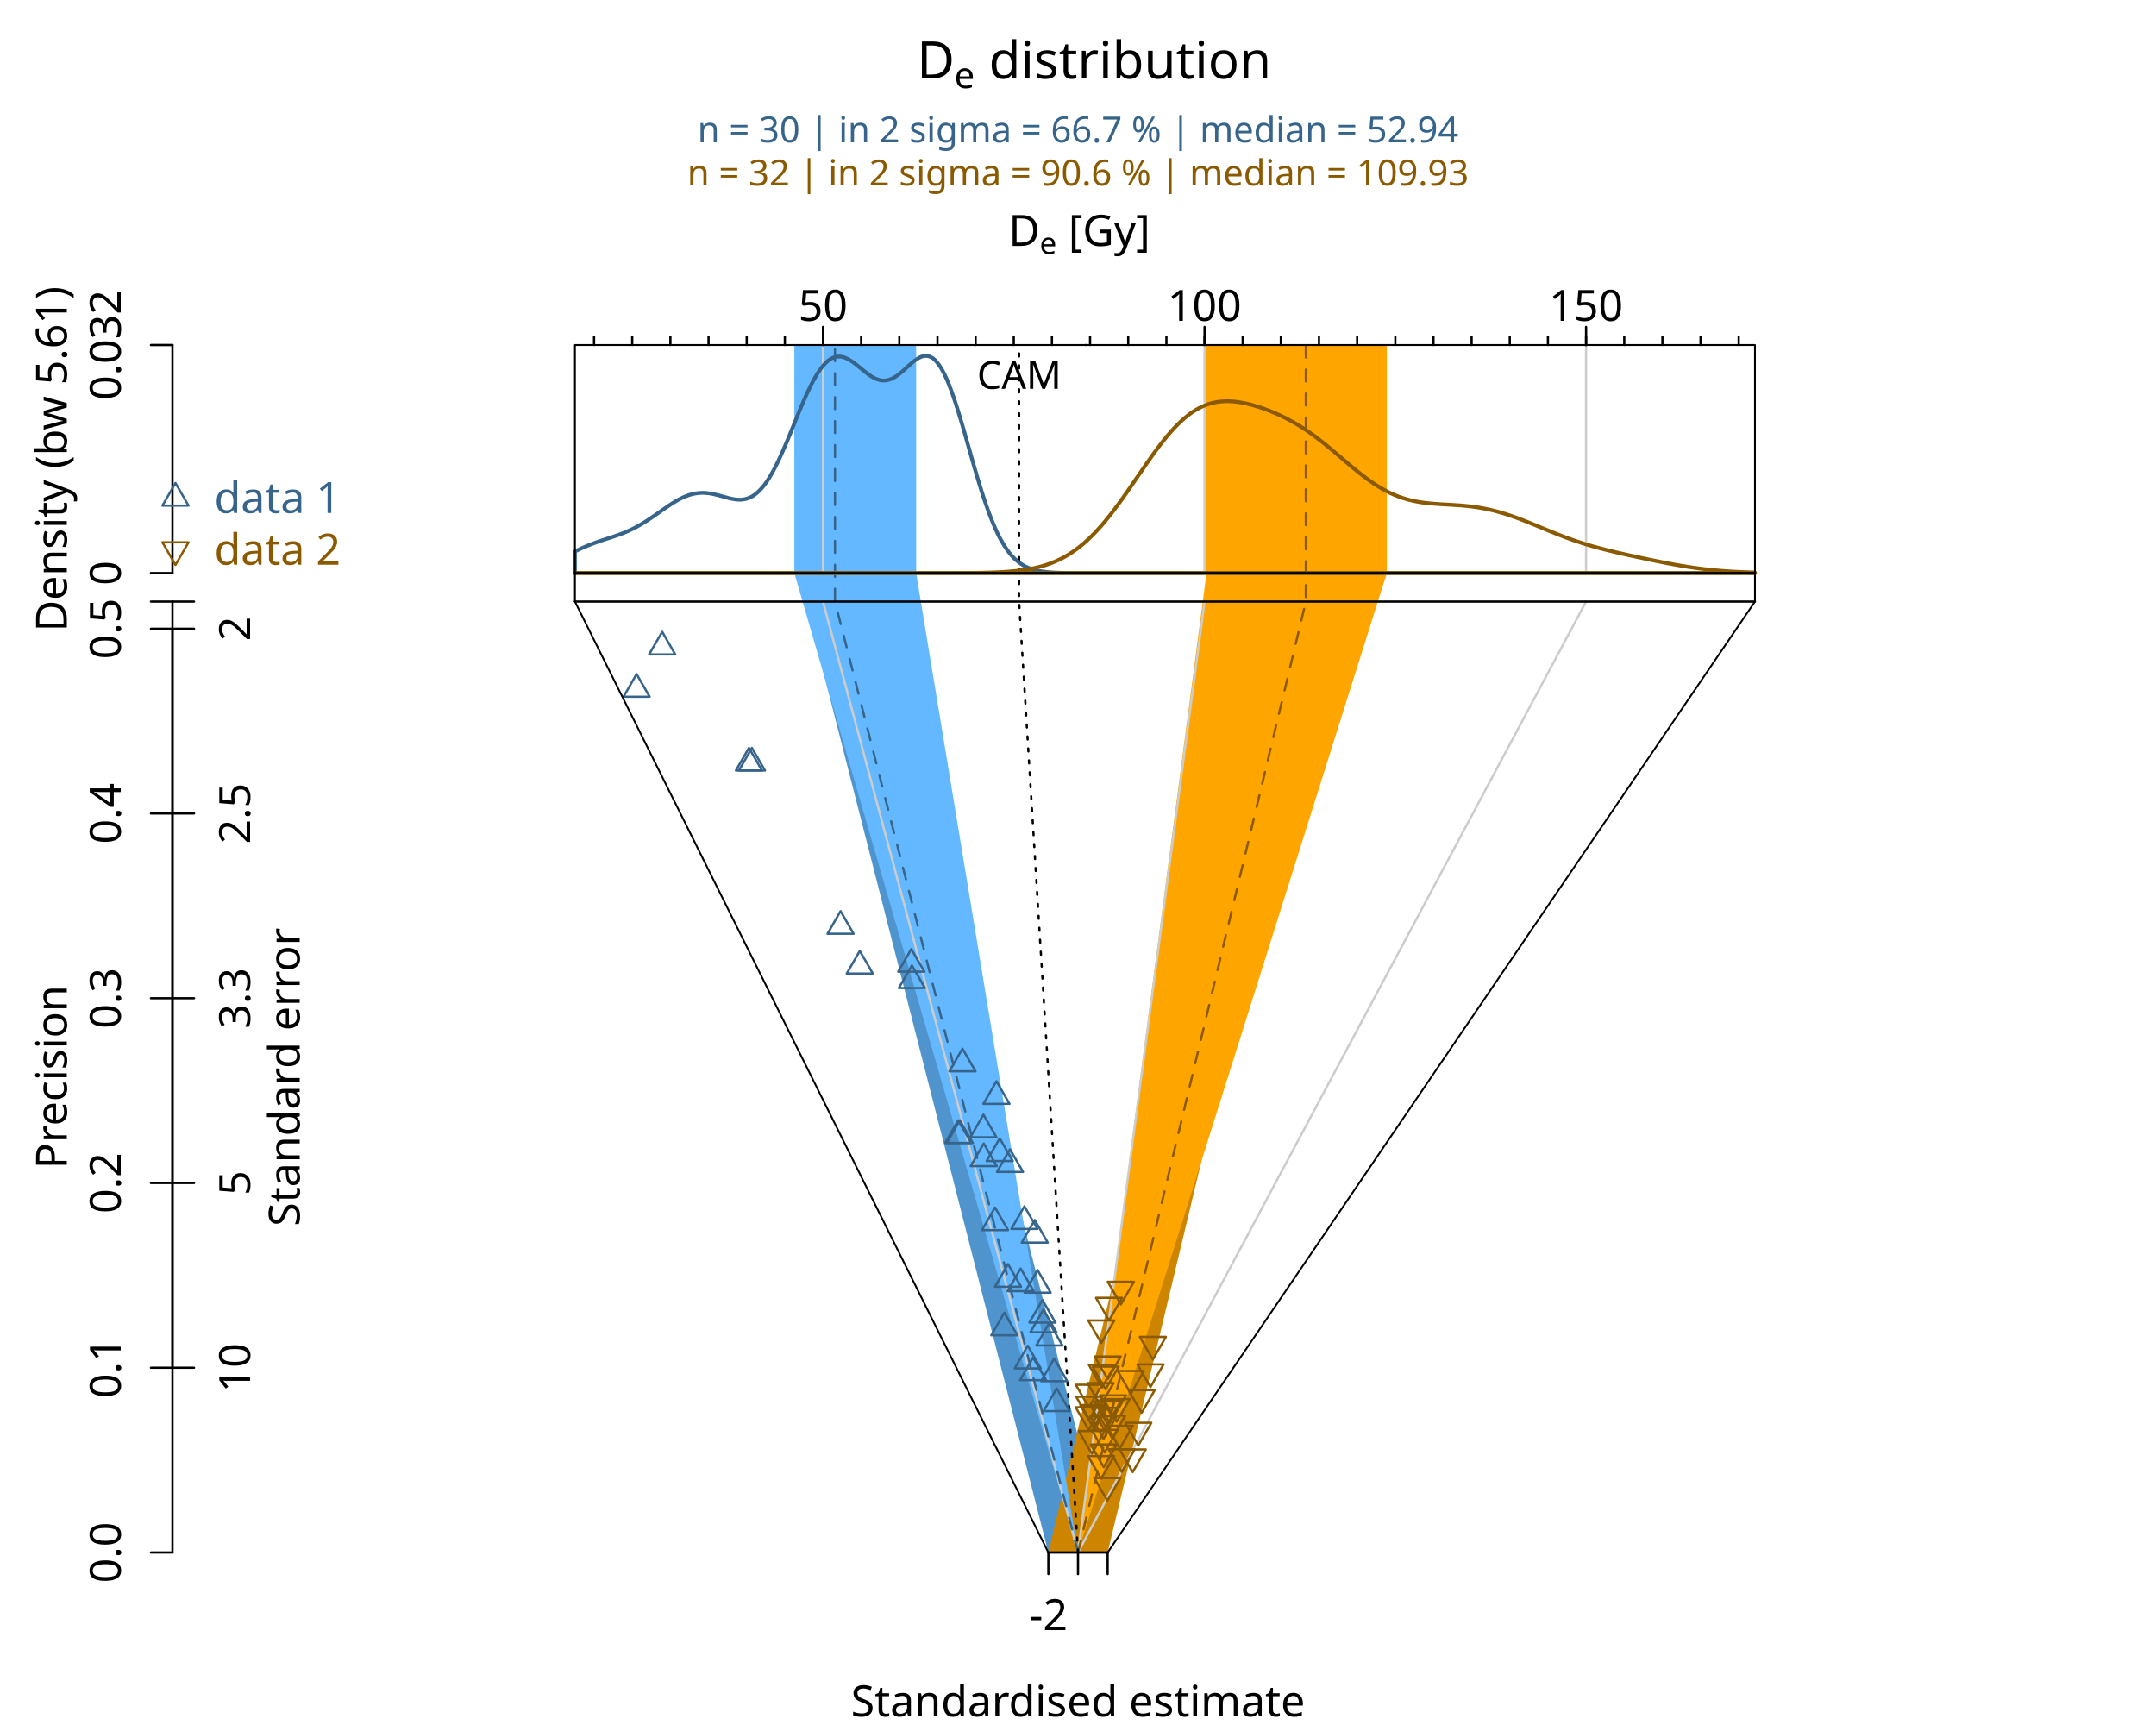
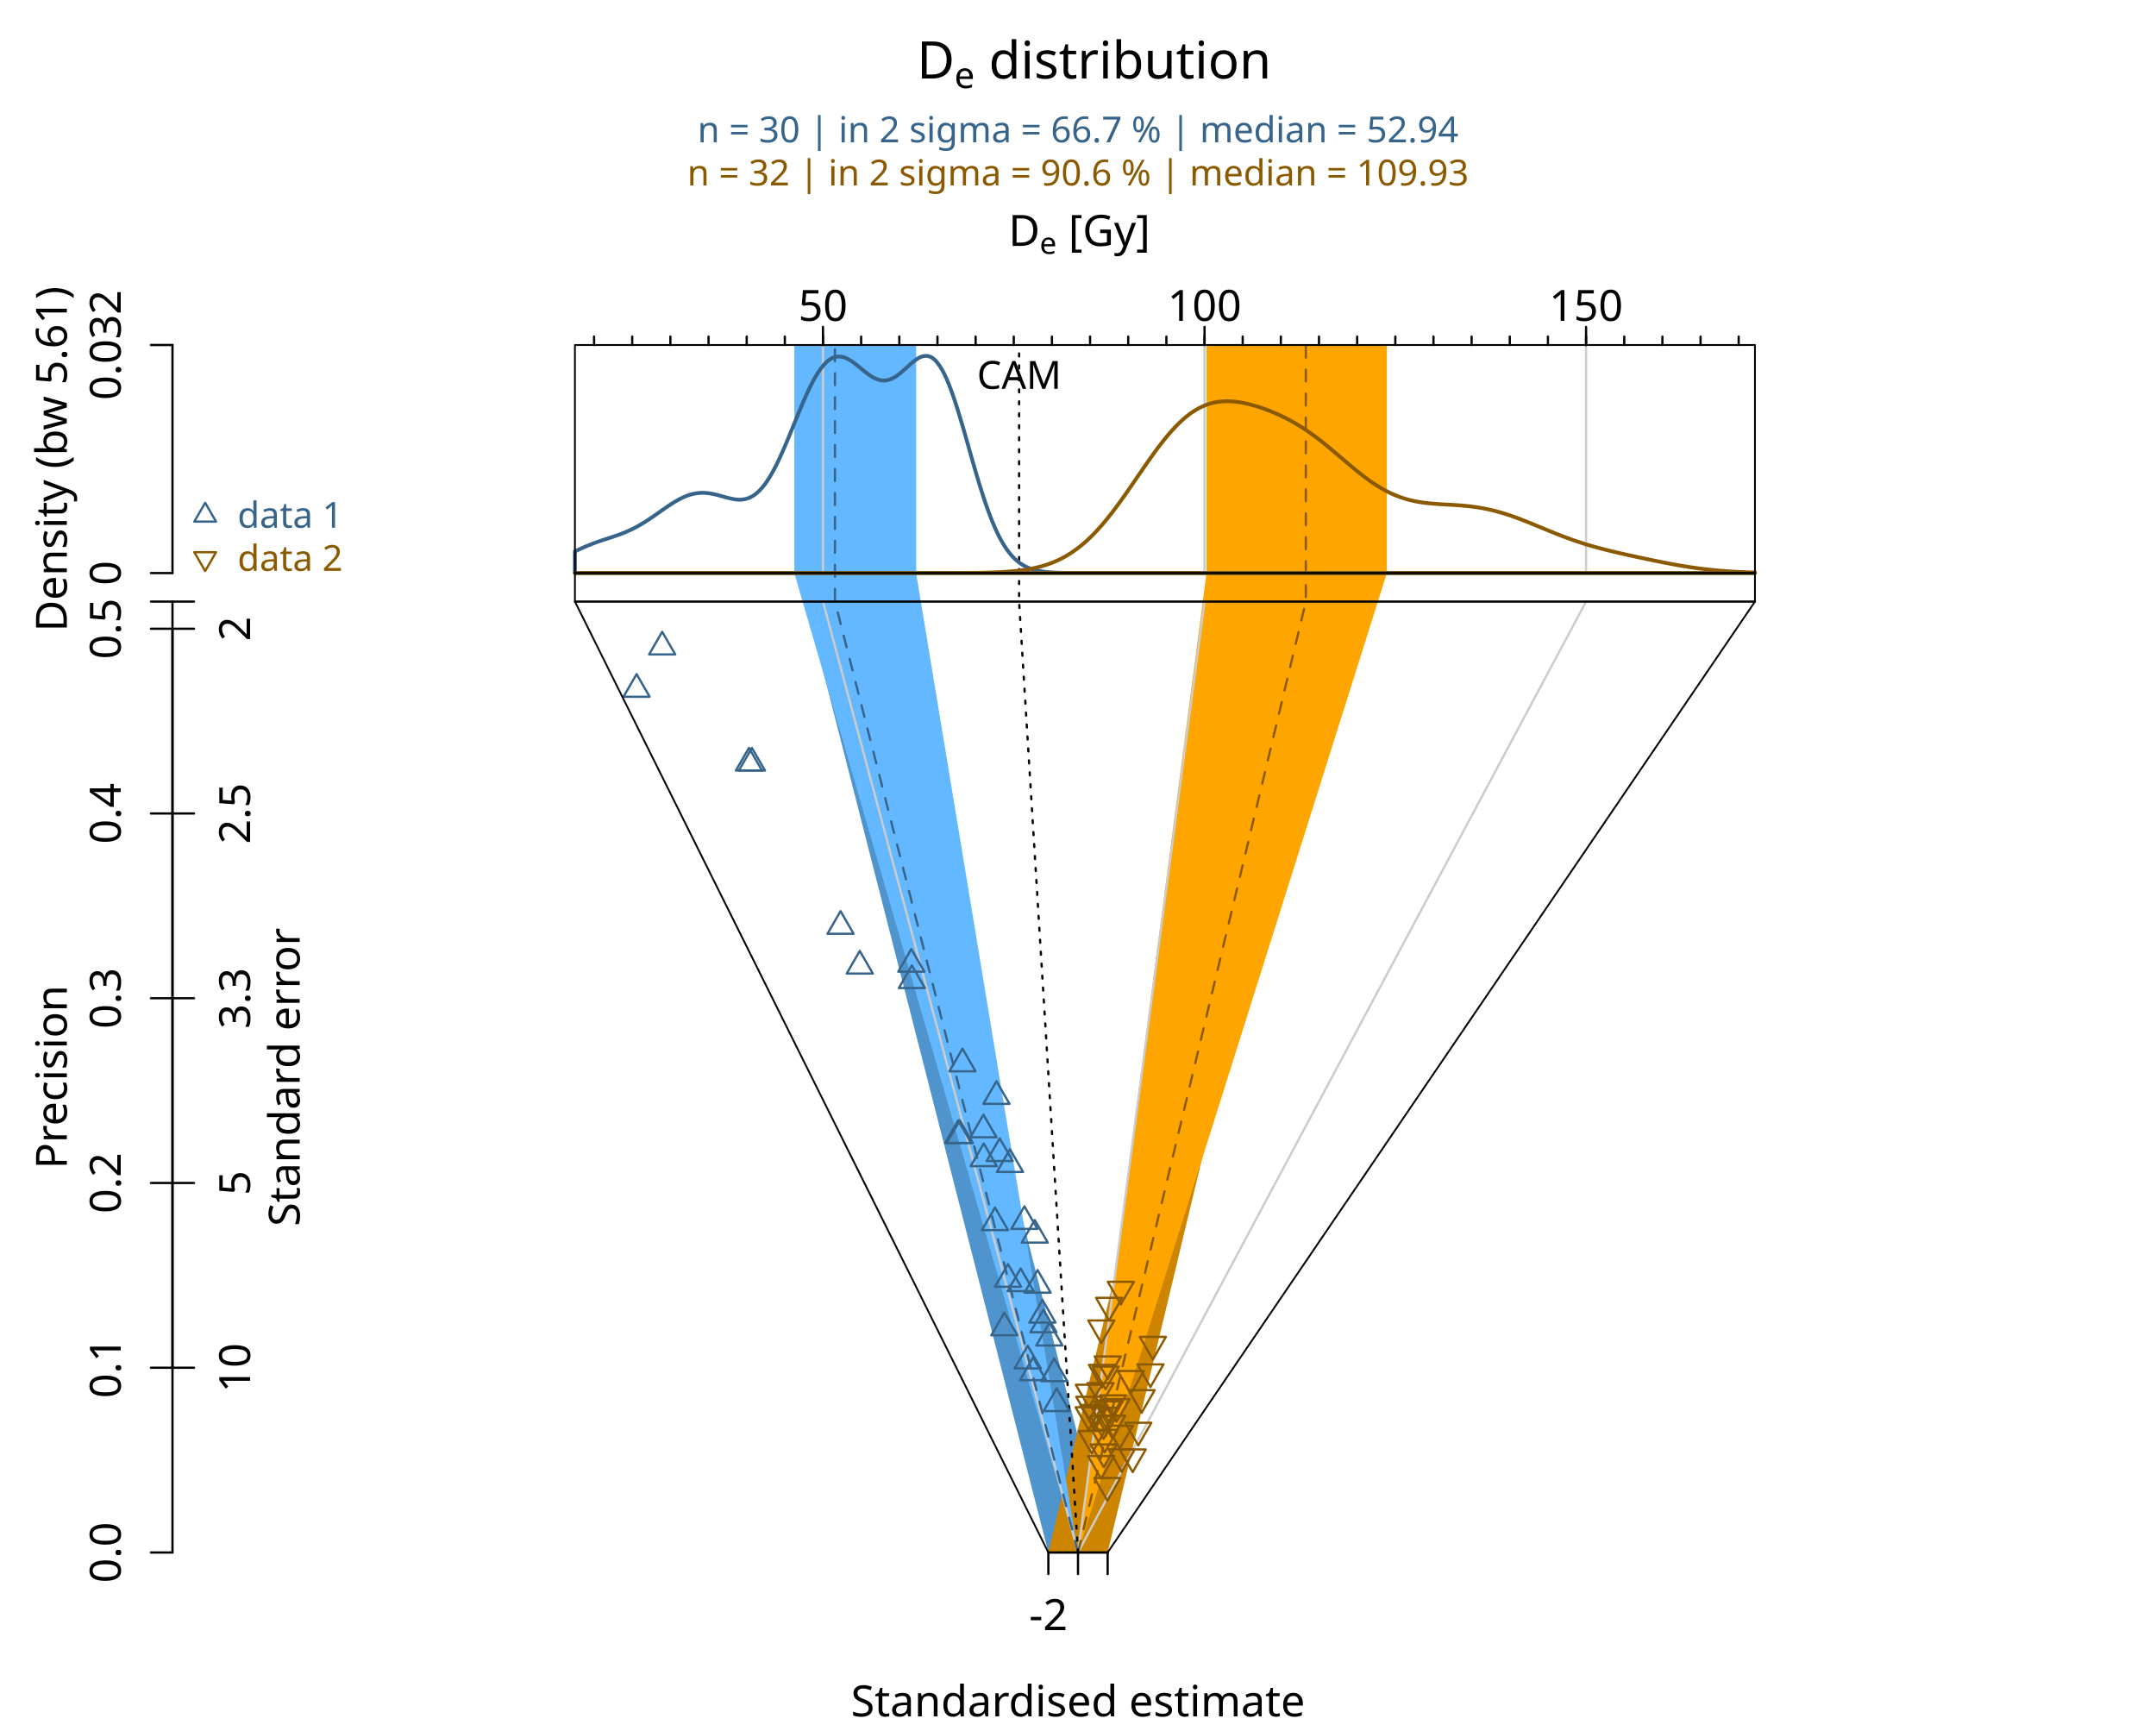
<svg xmlns="http://www.w3.org/2000/svg" class="svglite" data-engine-version="2.0" width="720.00pt" height="576.00pt" viewBox="0 0 720.00 576.00">
  <defs>
    <style type="text/css">
    .svglite line, .svglite polyline, .svglite polygon, .svglite path, .svglite rect, .svglite circle {
      fill: none;
      stroke: #000000;
      stroke-linecap: round;
      stroke-linejoin: round;
      stroke-miterlimit: 10.00;
    }
  </style>
  </defs>
  <rect width="100%" height="100%" style="stroke: none; fill: #FFFFFF;" />
  <defs>
    <clipPath id="cpMC4wMHw3MjAuMDB8MC4wMHw1NzYuMDA=">
      <rect x="0.00" y="0.00" width="720.00" height="576.00" />
    </clipPath>
  </defs>
  <g clip-path="url(#cpMC4wMHw3MjAuMDB8MC4wMHw1NzYuMDA=)">
    <text x="360.00" y="573.12" text-anchor="middle" style="font-size: 14.40px; font-family: sans;" textLength="143.30px" lengthAdjust="spacingAndGlyphs">Standardised estimate</text>
    <polygon points="350.10,518.40 369.90,518.40 292.61,216.00 272.81,216.00 " style="stroke-width: 0.75; stroke: none; fill: #4F94CD;" />
    <polygon points="350.10,518.40 369.90,518.40 442.36,216.00 422.56,216.00 " style="stroke-width: 0.75; stroke: none; fill: #CD8500;" />
    <polygon points="360.00,518.40 307.52,200.88 305.95,191.35 305.95,115.20 265.27,115.20 265.27,191.35 268.03,200.88 " style="stroke-width: 0.75; stroke: none; fill: #63B8FF;" />
    <polygon points="360.00,518.40 460.14,200.88 463.14,191.35 463.14,115.20 402.91,115.20 402.91,191.35 401.66,200.88 " style="stroke-width: 0.75; stroke: none; fill: #FFA500;" />
    <polyline points="360.00,518.40 274.84,200.88 " style="stroke-width: 0.75; stroke: #CCCCCC;" />
    <polyline points="274.84,191.35 274.84,115.20 " style="stroke-width: 0.75; stroke: #CCCCCC;" />
    <polyline points="360.00,518.40 402.26,200.88 " style="stroke-width: 0.75; stroke: #CCCCCC;" />
    <polyline points="402.26,191.35 402.26,115.20 " style="stroke-width: 0.75; stroke: #CCCCCC;" />
    <polyline points="360.00,518.40 529.67,200.88 " style="stroke-width: 0.75; stroke: #CCCCCC;" />
    <polyline points="529.67,191.35 529.67,115.20 " style="stroke-width: 0.75; stroke: #CCCCCC;" />
    <polyline points="360.00,518.40 278.84,200.88 278.84,191.35 278.84,115.20 " style="stroke-width: 0.75; stroke: #36648B; stroke-dasharray: 4.00,4.00;" />
    <polyline points="360.00,518.40 436.08,200.88 436.08,191.35 436.08,115.20 " style="stroke-width: 0.75; stroke: #8B5A00; stroke-dasharray: 4.00,4.00;" />
    <polyline points="360.00,518.40 340.33,200.88 340.33,115.20 " style="stroke-width: 0.75; stroke-dasharray: 1.00,3.00;" />
    <text x="340.37" y="129.83" text-anchor="middle" style="font-size: 12.96px; font-family: sans;" textLength="28.81px" lengthAdjust="spacingAndGlyphs">CAM</text>
    <text x="306.21" y="26.21" style="font-size: 17.28px; font-family: sans;" textLength="12.48px" lengthAdjust="spacingAndGlyphs">D</text>
    <text x="318.69" y="29.40" style="font-size: 12.10px; font-family: sans;" textLength="6.73px" lengthAdjust="spacingAndGlyphs">e</text>
    <text x="325.42" y="26.21" style="font-size: 17.28px; font-family: sans;" textLength="4.80px" lengthAdjust="spacingAndGlyphs"> </text>
    <text x="330.22" y="26.21" style="font-size: 17.28px; font-family: sans;" textLength="83.57px" lengthAdjust="spacingAndGlyphs">distribution</text>
    <line x1="57.60" y1="518.40" x2="57.60" y2="209.95" style="stroke-width: 0.75;" />
    <line x1="57.60" y1="518.40" x2="50.40" y2="518.40" style="stroke-width: 0.75;" />
    <line x1="57.60" y1="456.71" x2="50.40" y2="456.71" style="stroke-width: 0.75;" />
    <line x1="57.60" y1="395.02" x2="50.40" y2="395.02" style="stroke-width: 0.75;" />
    <line x1="57.60" y1="333.33" x2="50.40" y2="333.33" style="stroke-width: 0.75;" />
    <line x1="57.60" y1="271.64" x2="50.40" y2="271.64" style="stroke-width: 0.75;" />
    <line x1="57.60" y1="209.95" x2="50.40" y2="209.95" style="stroke-width: 0.75;" />
    <text transform="translate(40.32,518.40) rotate(-90)" text-anchor="middle" style="font-size: 14.40px; font-family: sans;" textLength="20.02px" lengthAdjust="spacingAndGlyphs">0.0</text>
    <text transform="translate(40.32,456.71) rotate(-90)" text-anchor="middle" style="font-size: 14.40px; font-family: sans;" textLength="20.02px" lengthAdjust="spacingAndGlyphs">0.1</text>
    <text transform="translate(40.32,395.02) rotate(-90)" text-anchor="middle" style="font-size: 14.40px; font-family: sans;" textLength="20.02px" lengthAdjust="spacingAndGlyphs">0.2</text>
    <text transform="translate(40.32,333.33) rotate(-90)" text-anchor="middle" style="font-size: 14.40px; font-family: sans;" textLength="20.02px" lengthAdjust="spacingAndGlyphs">0.3</text>
    <text transform="translate(40.32,271.64) rotate(-90)" text-anchor="middle" style="font-size: 14.40px; font-family: sans;" textLength="20.02px" lengthAdjust="spacingAndGlyphs">0.4</text>
    <text transform="translate(40.32,209.95) rotate(-90)" text-anchor="middle" style="font-size: 14.40px; font-family: sans;" textLength="20.02px" lengthAdjust="spacingAndGlyphs">0.5</text>
    <polyline points="57.60,209.95 57.60,200.88 " style="stroke-width: 0.75;" />
    <line x1="57.60" y1="200.88" x2="50.40" y2="200.88" style="stroke-width: 0.75;" />
    <line x1="57.60" y1="200.88" x2="64.80" y2="200.88" style="stroke-width: 0.75;" />
    <text transform="translate(22.32,359.64) rotate(-90)" text-anchor="middle" style="font-size: 14.40px; font-family: sans;" textLength="59.24px" lengthAdjust="spacingAndGlyphs">Precision</text>
    <text transform="translate(100.08,359.64) rotate(-90)" text-anchor="middle" style="font-size: 14.40px; font-family: sans;" textLength="92.85px" lengthAdjust="spacingAndGlyphs">Standard error</text>
    <line x1="57.60" y1="456.71" x2="57.60" y2="209.95" style="stroke-width: 0.75;" />
    <line x1="57.60" y1="456.71" x2="64.80" y2="456.71" style="stroke-width: 0.75;" />
    <line x1="57.60" y1="395.02" x2="64.80" y2="395.02" style="stroke-width: 0.75;" />
    <line x1="57.60" y1="333.33" x2="64.80" y2="333.33" style="stroke-width: 0.75;" />
    <line x1="57.60" y1="271.64" x2="64.80" y2="271.64" style="stroke-width: 0.75;" />
    <line x1="57.60" y1="209.95" x2="64.80" y2="209.95" style="stroke-width: 0.75;" />
    <text transform="translate(83.52,456.71) rotate(-90)" text-anchor="middle" style="font-size: 14.40px; font-family: sans;" textLength="16.02px" lengthAdjust="spacingAndGlyphs">10</text>
    <text transform="translate(83.52,395.02) rotate(-90)" text-anchor="middle" style="font-size: 14.40px; font-family: sans;" textLength="8.01px" lengthAdjust="spacingAndGlyphs">5</text>
    <text transform="translate(83.52,333.33) rotate(-90)" text-anchor="middle" style="font-size: 14.40px; font-family: sans;" textLength="20.02px" lengthAdjust="spacingAndGlyphs">3.3</text>
    <text transform="translate(83.52,271.64) rotate(-90)" text-anchor="middle" style="font-size: 14.40px; font-family: sans;" textLength="20.02px" lengthAdjust="spacingAndGlyphs">2.5</text>
    <text transform="translate(83.52,209.95) rotate(-90)" text-anchor="middle" style="font-size: 14.40px; font-family: sans;" textLength="8.01px" lengthAdjust="spacingAndGlyphs">2</text>
    <line x1="350.10" y1="518.40" x2="369.90" y2="518.40" style="stroke-width: 0.75;" />
    <line x1="350.10" y1="518.40" x2="350.10" y2="525.60" style="stroke-width: 0.75;" />
    <line x1="360.00" y1="518.40" x2="360.00" y2="525.60" style="stroke-width: 0.75;" />
    <line x1="369.90" y1="518.40" x2="369.90" y2="525.60" style="stroke-width: 0.75;" />
    <text x="350.10" y="544.32" text-anchor="middle" style="font-size: 14.40px; font-family: sans;" textLength="12.80px" lengthAdjust="spacingAndGlyphs">-2</text>
    <polyline points="198.39,115.20 198.39,112.38 " style="stroke-width: 0.75;" />
    <polyline points="211.13,115.20 211.13,112.38 " style="stroke-width: 0.75;" />
    <polyline points="223.88,115.20 223.88,112.38 " style="stroke-width: 0.75;" />
    <polyline points="236.62,115.20 236.62,112.38 " style="stroke-width: 0.75;" />
    <polyline points="249.36,115.20 249.36,112.38 " style="stroke-width: 0.75;" />
    <polyline points="262.10,115.20 262.10,112.38 " style="stroke-width: 0.75;" />
    <polyline points="274.84,115.20 274.84,112.38 " style="stroke-width: 0.75;" />
    <polyline points="287.58,115.20 287.58,112.38 " style="stroke-width: 0.75;" />
    <polyline points="300.33,115.20 300.33,112.38 " style="stroke-width: 0.75;" />
    <polyline points="313.07,115.20 313.07,112.38 " style="stroke-width: 0.75;" />
    <polyline points="325.81,115.20 325.81,112.38 " style="stroke-width: 0.75;" />
    <polyline points="338.55,115.20 338.55,112.38 " style="stroke-width: 0.75;" />
    <polyline points="351.29,115.20 351.29,112.38 " style="stroke-width: 0.75;" />
    <polyline points="364.03,115.20 364.03,112.38 " style="stroke-width: 0.75;" />
    <polyline points="376.77,115.20 376.77,112.38 " style="stroke-width: 0.75;" />
    <polyline points="389.52,115.20 389.52,112.38 " style="stroke-width: 0.75;" />
    <polyline points="402.26,115.20 402.26,112.38 " style="stroke-width: 0.75;" />
    <polyline points="415.00,115.20 415.00,112.38 " style="stroke-width: 0.75;" />
    <polyline points="427.74,115.20 427.74,112.38 " style="stroke-width: 0.75;" />
    <polyline points="440.48,115.20 440.48,112.38 " style="stroke-width: 0.75;" />
    <polyline points="453.22,115.20 453.22,112.38 " style="stroke-width: 0.75;" />
    <polyline points="465.97,115.20 465.97,112.38 " style="stroke-width: 0.75;" />
    <polyline points="478.71,115.20 478.71,112.38 " style="stroke-width: 0.75;" />
    <polyline points="491.45,115.20 491.45,112.38 " style="stroke-width: 0.75;" />
    <polyline points="504.19,115.20 504.19,112.38 " style="stroke-width: 0.75;" />
    <polyline points="516.93,115.20 516.93,112.38 " style="stroke-width: 0.75;" />
    <polyline points="529.67,115.20 529.67,112.38 " style="stroke-width: 0.75;" />
    <polyline points="542.42,115.20 542.42,112.38 " style="stroke-width: 0.75;" />
    <polyline points="555.16,115.20 555.16,112.38 " style="stroke-width: 0.75;" />
    <polyline points="567.90,115.20 567.90,112.38 " style="stroke-width: 0.75;" />
    <polyline points="580.64,115.20 580.64,112.38 " style="stroke-width: 0.75;" />
    <polyline points="274.84,115.20 274.84,109.15 " style="stroke-width: 0.75;" />
    <polyline points="402.26,115.20 402.26,109.15 " style="stroke-width: 0.75;" />
    <polyline points="529.67,115.20 529.67,109.15 " style="stroke-width: 0.75;" />
    <polyline points="192.00,200.88 586.07,200.88 " style="stroke-width: 0.75;" />
    <polyline points="362.55,115.20 362.55,115.20 " style="stroke-width: 0.75;" />
    <text x="274.84" y="107.14" text-anchor="middle" style="font-size: 14.40px; font-family: sans;" textLength="16.02px" lengthAdjust="spacingAndGlyphs">50</text>
    <text x="402.26" y="107.14" text-anchor="middle" style="font-size: 14.40px; font-family: sans;" textLength="24.03px" lengthAdjust="spacingAndGlyphs">100</text>
    <text x="529.67" y="107.14" text-anchor="middle" style="font-size: 14.40px; font-family: sans;" textLength="24.03px" lengthAdjust="spacingAndGlyphs">150</text>
    <text x="336.79" y="82.11" style="font-size: 14.40px; font-family: sans;" textLength="10.40px" lengthAdjust="spacingAndGlyphs">D</text>
    <text x="347.19" y="84.78" style="font-size: 10.08px; font-family: sans;" textLength="5.61px" lengthAdjust="spacingAndGlyphs">e</text>
    <text x="352.80" y="82.11" style="font-size: 14.40px; font-family: sans;" textLength="4.00px" lengthAdjust="spacingAndGlyphs"> </text>
    <text x="356.80" y="82.11" style="font-size: 14.40px; font-family: sans;" textLength="26.41px" lengthAdjust="spacingAndGlyphs">[Gy]</text>
    <polygon points="212.59,225.09 216.95,232.65 208.22,232.65 " style="stroke-width: 0.75; stroke: #36648B; fill: none;" />
    <polygon points="221.14,210.96 225.50,218.52 216.77,218.52 " style="stroke-width: 0.75; stroke: #36648B; fill: none;" />
    <polygon points="250.11,249.73 254.47,257.29 245.75,257.29 " style="stroke-width: 0.75; stroke: #36648B; fill: none;" />
    <polygon points="251.10,249.73 255.47,257.29 246.74,257.29 " style="stroke-width: 0.75; stroke: #36648B; fill: none;" />
    <polygon points="280.70,304.24 285.07,311.80 276.34,311.80 " style="stroke-width: 0.75; stroke: #36648B; fill: none;" />
    <polygon points="287.12,317.52 291.49,325.08 282.76,325.08 " style="stroke-width: 0.75; stroke: #36648B; fill: none;" />
    <polygon points="335.40,438.31 339.77,445.87 331.04,445.87 " style="stroke-width: 0.75; stroke: #36648B; fill: none;" />
    <polygon points="304.53,322.37 308.89,329.93 300.17,329.93 " style="stroke-width: 0.75; stroke: #36648B; fill: none;" />
    <polygon points="319.98,374.11 324.34,381.67 315.62,381.67 " style="stroke-width: 0.75; stroke: #36648B; fill: none;" />
    <polygon points="320.53,374.11 324.89,381.67 316.17,381.67 " style="stroke-width: 0.75; stroke: #36648B; fill: none;" />
    <polygon points="304.33,316.90 308.69,324.46 299.97,324.46 " style="stroke-width: 0.75; stroke: #36648B; fill: none;" />
    <polygon points="343.21,449.37 347.58,456.93 338.85,456.93 " style="stroke-width: 0.75; stroke: #36648B; fill: none;" />
    <polygon points="336.63,422.10 340.99,429.66 332.27,429.66 " style="stroke-width: 0.75; stroke: #36648B; fill: none;" />
    <polygon points="332.28,403.20 336.64,410.76 327.91,410.76 " style="stroke-width: 0.75; stroke: #36648B; fill: none;" />
    <polygon points="344.99,453.29 349.35,460.85 340.63,460.85 " style="stroke-width: 0.75; stroke: #36648B; fill: none;" />
    <polygon points="328.52,381.83 332.89,389.38 324.16,389.38 " style="stroke-width: 0.75; stroke: #36648B; fill: none;" />
    <polygon points="321.42,350.16 325.78,357.72 317.05,357.72 " style="stroke-width: 0.75; stroke: #36648B; fill: none;" />
    <polygon points="328.42,372.20 332.78,379.75 324.05,379.75 " style="stroke-width: 0.75; stroke: #36648B; fill: none;" />
    <polygon points="340.85,423.57 345.21,431.12 336.48,431.12 " style="stroke-width: 0.75; stroke: #36648B; fill: none;" />
    <polygon points="333.86,380.12 338.22,387.68 329.49,387.68 " style="stroke-width: 0.75; stroke: #36648B; fill: none;" />
    <polygon points="332.77,361.04 337.13,368.60 328.40,368.60 " style="stroke-width: 0.75; stroke: #36648B; fill: none;" />
    <polygon points="337.29,383.76 341.65,391.32 332.92,391.32 " style="stroke-width: 0.75; stroke: #36648B; fill: none;" />
    <polygon points="342.10,402.81 346.46,410.36 337.73,410.36 " style="stroke-width: 0.75; stroke: #36648B; fill: none;" />
    <polygon points="348.45,437.30 352.81,444.85 344.09,444.85 " style="stroke-width: 0.75; stroke: #36648B; fill: none;" />
    <polygon points="346.50,424.09 350.87,431.64 342.14,431.64 " style="stroke-width: 0.75; stroke: #36648B; fill: none;" />
    <polygon points="348.13,434.07 352.49,441.63 343.76,441.63 " style="stroke-width: 0.75; stroke: #36648B; fill: none;" />
    <polygon points="352.87,463.61 357.24,471.17 348.51,471.17 " style="stroke-width: 0.75; stroke: #36648B; fill: none;" />
    <polygon points="345.55,407.37 349.91,414.92 341.19,414.92 " style="stroke-width: 0.75; stroke: #36648B; fill: none;" />
    <polygon points="350.44,441.71 354.81,449.27 346.08,449.27 " style="stroke-width: 0.75; stroke: #36648B; fill: none;" />
    <polygon points="352.05,453.64 356.42,461.20 347.69,461.20 " style="stroke-width: 0.75; stroke: #36648B; fill: none;" />
    <polygon points="363.64,469.94 368.00,462.38 359.27,462.38 " style="stroke-width: 0.75; stroke: #8B5A00; fill: none;" />
    <polygon points="363.77,473.96 368.13,466.40 359.40,466.40 " style="stroke-width: 0.75; stroke: #8B5A00; fill: none;" />
    <polygon points="363.57,477.46 367.93,469.90 359.20,469.90 " style="stroke-width: 0.75; stroke: #8B5A00; fill: none;" />
    <polygon points="367.78,448.47 372.15,440.91 363.42,440.91 " style="stroke-width: 0.75; stroke: #8B5A00; fill: none;" />
    <polygon points="365.15,476.73 369.51,469.17 360.78,469.17 " style="stroke-width: 0.75; stroke: #8B5A00; fill: none;" />
    <polygon points="365.53,477.32 369.90,469.76 361.17,469.76 " style="stroke-width: 0.75; stroke: #8B5A00; fill: none;" />
    <polygon points="364.60,485.38 368.96,477.83 360.24,477.83 " style="stroke-width: 0.75; stroke: #8B5A00; fill: none;" />
    <polygon points="370.37,440.91 374.73,433.35 366.01,433.35 " style="stroke-width: 0.75; stroke: #8B5A00; fill: none;" />
    <polygon points="368.00,463.29 372.37,455.74 363.64,455.74 " style="stroke-width: 0.75; stroke: #8B5A00; fill: none;" />
    <polygon points="367.52,469.39 371.88,461.83 363.15,461.83 " style="stroke-width: 0.75; stroke: #8B5A00; fill: none;" />
    <polygon points="369.22,463.90 373.58,456.34 364.86,456.34 " style="stroke-width: 0.75; stroke: #8B5A00; fill: none;" />
    <polygon points="369.92,460.50 374.28,452.94 365.55,452.94 " style="stroke-width: 0.75; stroke: #8B5A00; fill: none;" />
    <polygon points="374.31,435.56 378.68,428.00 369.95,428.00 " style="stroke-width: 0.75; stroke: #8B5A00; fill: none;" />
    <polygon points="368.93,477.63 373.30,470.08 364.57,470.08 " style="stroke-width: 0.75; stroke: #8B5A00; fill: none;" />
    <polygon points="368.53,480.46 372.89,472.90 364.17,472.90 " style="stroke-width: 0.75; stroke: #8B5A00; fill: none;" />
    <polygon points="369.85,475.51 374.22,467.95 365.49,467.95 " style="stroke-width: 0.75; stroke: #8B5A00; fill: none;" />
    <polygon points="370.61,475.21 374.98,467.66 366.25,467.66 " style="stroke-width: 0.75; stroke: #8B5A00; fill: none;" />
    <polygon points="368.90,484.98 373.27,477.43 364.54,477.43 " style="stroke-width: 0.75; stroke: #8B5A00; fill: none;" />
    <polygon points="371.68,473.49 376.04,465.93 367.32,465.93 " style="stroke-width: 0.75; stroke: #8B5A00; fill: none;" />
    <polygon points="368.58,489.90 372.95,482.34 364.22,482.34 " style="stroke-width: 0.75; stroke: #8B5A00; fill: none;" />
    <polygon points="367.72,493.76 372.08,486.20 363.36,486.20 " style="stroke-width: 0.75; stroke: #8B5A00; fill: none;" />
    <polygon points="372.89,474.72 377.25,467.16 368.52,467.16 " style="stroke-width: 0.75; stroke: #8B5A00; fill: none;" />
    <polygon points="371.43,480.26 375.79,472.70 367.06,472.70 " style="stroke-width: 0.75; stroke: #8B5A00; fill: none;" />
    <polygon points="377.64,465.36 382.00,457.80 373.27,457.80 " style="stroke-width: 0.75; stroke: #8B5A00; fill: none;" />
    <polygon points="373.96,483.63 378.32,476.07 369.59,476.07 " style="stroke-width: 0.75; stroke: #8B5A00; fill: none;" />
    <polygon points="384.99,453.96 389.35,446.40 380.63,446.40 " style="stroke-width: 0.75; stroke: #8B5A00; fill: none;" />
    <polygon points="384.20,463.14 388.56,455.58 379.83,455.58 " style="stroke-width: 0.75; stroke: #8B5A00; fill: none;" />
    <polygon points="381.25,471.75 385.61,464.19 376.89,464.19 " style="stroke-width: 0.75; stroke: #8B5A00; fill: none;" />
    <polygon points="369.81,501.09 374.17,493.53 365.45,493.53 " style="stroke-width: 0.75; stroke: #8B5A00; fill: none;" />
    <polygon points="374.61,491.48 378.97,483.93 370.24,483.93 " style="stroke-width: 0.75; stroke: #8B5A00; fill: none;" />
    <polygon points="380.13,482.64 384.50,475.08 375.77,475.08 " style="stroke-width: 0.75; stroke: #8B5A00; fill: none;" />
    <polygon points="378.26,491.55 382.63,483.99 373.90,483.99 " style="stroke-width: 0.75; stroke: #8B5A00; fill: none;" />
    <polygon points="192.00,191.35 192.00,184.13 192.77,183.76 193.54,183.40 194.31,183.04 195.08,182.70 195.86,182.37 196.63,182.05 197.40,181.74 198.17,181.45 198.94,181.16 199.71,180.89 200.48,180.62 201.25,180.36 202.03,180.11 202.80,179.86 203.57,179.61 204.34,179.36 205.11,179.10 205.88,178.83 206.65,178.56 207.42,178.27 208.19,177.97 208.97,177.66 209.74,177.32 210.51,176.97 211.28,176.60 212.05,176.21 212.82,175.80 213.59,175.36 214.36,174.91 215.13,174.44 215.91,173.95 216.68,173.45 217.45,172.93 218.22,172.41 218.99,171.87 219.76,171.33 220.53,170.79 221.30,170.24 222.08,169.71 222.85,169.18 223.62,168.66 224.39,168.16 225.16,167.68 225.93,167.22 226.70,166.79 227.47,166.40 228.24,166.03 229.02,165.70 229.79,165.41 230.56,165.16 231.33,164.96 232.10,164.80 232.87,164.68 233.64,164.60 234.41,164.56 235.19,164.57 235.96,164.63 236.73,164.71 237.50,164.83 238.27,164.98 239.04,165.16 239.81,165.35 240.58,165.56 241.35,165.78 242.13,165.99 242.90,166.20 243.67,166.40 244.44,166.56 245.21,166.70 245.98,166.80 246.75,166.85 247.52,166.84 248.30,166.75 249.07,166.60 249.84,166.36 250.61,166.04 251.38,165.63 252.15,165.11 252.92,164.48 253.69,163.74 254.46,162.90 255.24,161.96 256.01,160.90 256.78,159.72 257.55,158.43 258.32,157.05 259.09,155.58 259.86,154.02 260.63,152.37 261.40,150.65 262.18,148.87 262.95,147.05 263.72,145.19 264.49,143.30 265.26,141.40 266.03,139.51 266.80,137.63 267.57,135.78 268.35,133.97 269.12,132.22 269.89,130.55 270.66,128.96 271.43,127.45 272.20,126.05 272.97,124.75 273.74,123.59 274.51,122.56 275.29,121.65 276.06,120.87 276.83,120.23 277.60,119.72 278.37,119.37 279.14,119.15 279.91,119.05 280.68,119.07 281.46,119.20 282.23,119.45 283.00,119.79 283.77,120.22 284.54,120.71 285.31,121.26 286.08,121.86 286.85,122.49 287.62,123.12 288.40,123.75 289.17,124.37 289.94,124.95 290.71,125.49 291.48,125.96 292.25,126.35 293.02,126.67 293.79,126.90 294.57,127.05 295.34,127.06 296.11,126.98 296.88,126.80 297.65,126.52 298.42,126.15 299.19,125.69 299.96,125.14 300.73,124.53 301.51,123.88 302.28,123.19 303.05,122.49 303.82,121.79 304.59,121.12 305.36,120.50 306.13,119.94 306.90,119.47 307.67,119.11 308.45,118.90 309.22,118.83 309.99,118.91 310.76,119.17 311.53,119.61 312.30,120.27 313.07,121.15 313.84,122.22 314.62,123.48 315.39,124.94 316.16,126.59 316.93,128.46 317.70,130.49 318.47,132.67 319.24,134.99 320.01,137.42 320.78,139.96 321.56,142.59 322.33,145.26 323.10,147.97 323.87,150.69 324.64,153.41 325.41,156.09 326.18,158.72 326.95,161.28 327.73,163.77 328.50,166.18 329.27,168.47 330.04,170.63 330.81,172.68 331.58,174.60 332.35,176.40 333.12,178.08 333.89,179.60 334.67,181.00 335.44,182.27 336.21,183.43 336.98,184.48 337.75,185.42 338.52,186.24 339.29,186.97 340.06,187.62 340.84,188.19 341.61,188.69 342.38,189.11 343.15,189.47 343.92,189.79 344.69,190.06 345.46,190.29 346.23,190.48 347.00,190.64 347.78,190.77 348.55,190.88 349.32,190.98 350.09,191.05 350.86,191.11 351.63,191.16 352.40,191.20 353.17,191.24 353.94,191.26 354.72,191.28 355.49,191.30 356.26,191.31 357.03,191.32 357.80,191.33 358.57,191.34 359.34,191.34 360.11,191.34 360.89,191.35 361.66,191.35 362.43,191.35 363.20,191.35 363.97,191.35 364.74,191.35 365.51,191.35 366.28,191.35 367.05,191.35 367.83,191.35 368.60,191.35 369.37,191.35 370.14,191.35 370.91,191.35 371.68,191.35 372.45,191.35 373.22,191.35 374.00,191.35 374.77,191.35 375.54,191.35 376.31,191.35 377.08,191.35 377.85,191.35 378.62,191.35 379.39,191.35 380.16,191.35 380.94,191.35 381.71,191.35 382.48,191.35 383.25,191.35 384.02,191.35 384.79,191.35 385.56,191.35 386.33,191.35 387.10,191.35 387.88,191.35 388.65,191.35 389.42,191.35 390.19,191.35 390.96,191.35 391.73,191.35 392.50,191.35 393.27,191.35 394.05,191.35 394.82,191.35 395.59,191.35 396.36,191.35 397.13,191.35 397.90,191.35 398.67,191.35 399.44,191.35 400.21,191.35 400.99,191.35 401.76,191.35 402.53,191.35 403.30,191.35 404.07,191.35 404.84,191.35 405.61,191.35 406.38,191.35 407.16,191.35 407.93,191.35 408.70,191.35 409.47,191.35 410.24,191.35 411.01,191.35 411.78,191.35 412.55,191.35 413.32,191.35 414.10,191.35 414.87,191.35 415.64,191.35 416.41,191.35 417.18,191.35 417.95,191.35 418.72,191.35 419.49,191.35 420.27,191.35 421.04,191.35 421.81,191.35 422.58,191.35 423.35,191.35 424.12,191.35 424.89,191.35 425.66,191.35 426.43,191.35 427.21,191.35 427.98,191.35 428.75,191.35 429.52,191.35 430.29,191.35 431.06,191.35 431.83,191.35 432.60,191.35 433.37,191.35 434.15,191.35 434.92,191.35 435.69,191.35 436.46,191.35 437.23,191.35 438.00,191.35 438.77,191.35 439.54,191.35 440.32,191.35 441.09,191.35 441.86,191.35 442.63,191.35 443.40,191.35 444.17,191.35 444.94,191.35 445.71,191.35 446.48,191.35 447.26,191.35 448.03,191.35 448.80,191.35 449.57,191.35 450.34,191.35 451.11,191.35 451.88,191.35 452.65,191.35 453.43,191.35 454.20,191.35 454.97,191.35 455.74,191.35 456.51,191.35 457.28,191.35 458.05,191.35 458.82,191.35 459.59,191.35 460.37,191.35 461.14,191.35 461.91,191.35 462.68,191.35 463.45,191.35 464.22,191.35 464.99,191.35 465.76,191.35 466.54,191.35 467.31,191.35 468.08,191.35 468.85,191.35 469.62,191.35 470.39,191.35 471.16,191.35 471.93,191.35 472.70,191.35 473.48,191.35 474.25,191.35 475.02,191.35 475.79,191.35 476.56,191.35 477.33,191.35 478.10,191.35 478.87,191.35 479.64,191.35 480.42,191.35 481.19,191.35 481.96,191.35 482.73,191.35 483.50,191.35 484.27,191.35 485.04,191.35 485.81,191.35 486.59,191.35 487.36,191.35 488.13,191.35 488.90,191.35 489.67,191.35 490.44,191.35 491.21,191.35 491.98,191.35 492.75,191.35 493.53,191.35 494.30,191.35 495.07,191.35 495.84,191.35 496.61,191.35 497.38,191.35 498.15,191.35 498.92,191.35 499.70,191.35 500.47,191.35 501.24,191.35 502.01,191.35 502.78,191.35 503.55,191.35 504.32,191.35 505.09,191.35 505.86,191.35 506.64,191.35 507.41,191.35 508.18,191.35 508.95,191.35 509.72,191.35 510.49,191.35 511.26,191.35 512.03,191.35 512.80,191.35 513.58,191.35 514.35,191.35 515.12,191.35 515.89,191.35 516.66,191.35 517.43,191.35 518.20,191.35 518.97,191.35 519.75,191.35 520.52,191.35 521.29,191.35 522.06,191.35 522.83,191.35 523.60,191.35 524.37,191.35 525.14,191.35 525.91,191.35 526.69,191.35 527.46,191.35 528.23,191.35 529.00,191.35 529.77,191.35 530.54,191.35 531.31,191.35 532.08,191.35 532.86,191.35 533.63,191.35 534.40,191.35 535.17,191.35 535.94,191.35 536.71,191.35 537.48,191.35 538.25,191.35 539.02,191.35 539.80,191.35 540.57,191.35 541.34,191.35 542.11,191.35 542.88,191.35 543.65,191.35 544.42,191.35 545.19,191.35 545.97,191.35 546.74,191.35 547.51,191.35 548.28,191.35 549.05,191.35 549.82,191.35 550.59,191.35 551.36,191.35 552.13,191.35 552.91,191.35 553.68,191.35 554.45,191.35 555.22,191.35 555.99,191.35 556.76,191.35 557.53,191.35 558.30,191.35 559.07,191.35 559.85,191.35 560.62,191.35 561.39,191.35 562.16,191.35 562.93,191.35 563.70,191.35 564.47,191.35 565.24,191.35 566.02,191.35 566.79,191.35 567.56,191.35 568.33,191.35 569.10,191.35 569.87,191.35 570.64,191.35 571.41,191.35 572.18,191.35 572.96,191.35 573.73,191.35 574.50,191.35 575.27,191.35 576.04,191.35 576.81,191.35 577.58,191.35 578.35,191.35 579.13,191.35 579.90,191.35 580.67,191.35 581.44,191.35 582.21,191.35 582.98,191.35 583.75,191.35 584.52,191.35 585.29,191.35 586.07,191.35 586.07,191.35 " style="stroke-width: 1.27; stroke: #36648B; fill: none;" />
    <polygon points="192.00,191.35 192.00,191.35 192.77,191.35 193.54,191.35 194.31,191.35 195.08,191.35 195.86,191.35 196.63,191.35 197.40,191.35 198.17,191.35 198.94,191.35 199.71,191.35 200.48,191.35 201.25,191.35 202.03,191.35 202.80,191.35 203.57,191.35 204.34,191.35 205.11,191.35 205.88,191.35 206.65,191.35 207.42,191.35 208.19,191.35 208.97,191.35 209.74,191.35 210.51,191.35 211.28,191.35 212.05,191.35 212.82,191.35 213.59,191.35 214.36,191.35 215.13,191.35 215.91,191.35 216.68,191.35 217.45,191.35 218.22,191.35 218.99,191.35 219.76,191.35 220.53,191.35 221.30,191.35 222.08,191.35 222.85,191.35 223.62,191.35 224.39,191.35 225.16,191.35 225.93,191.35 226.70,191.35 227.47,191.35 228.24,191.35 229.02,191.35 229.79,191.35 230.56,191.35 231.33,191.35 232.10,191.35 232.87,191.35 233.64,191.35 234.41,191.35 235.19,191.35 235.96,191.35 236.73,191.35 237.50,191.35 238.27,191.35 239.04,191.35 239.81,191.35 240.58,191.35 241.35,191.35 242.13,191.35 242.90,191.35 243.67,191.35 244.44,191.35 245.21,191.35 245.98,191.35 246.75,191.35 247.52,191.35 248.30,191.35 249.07,191.35 249.84,191.35 250.61,191.35 251.38,191.35 252.15,191.35 252.92,191.35 253.69,191.35 254.46,191.35 255.24,191.35 256.01,191.35 256.78,191.35 257.55,191.35 258.32,191.35 259.09,191.35 259.86,191.35 260.63,191.35 261.40,191.35 262.18,191.35 262.95,191.35 263.72,191.35 264.49,191.35 265.26,191.35 266.03,191.35 266.80,191.35 267.57,191.35 268.35,191.35 269.12,191.35 269.89,191.35 270.66,191.35 271.43,191.35 272.20,191.35 272.97,191.35 273.74,191.35 274.51,191.35 275.29,191.35 276.06,191.35 276.83,191.35 277.60,191.35 278.37,191.35 279.14,191.35 279.91,191.35 280.68,191.35 281.46,191.35 282.23,191.35 283.00,191.35 283.77,191.35 284.54,191.35 285.31,191.35 286.08,191.35 286.85,191.35 287.62,191.35 288.40,191.35 289.17,191.35 289.94,191.35 290.71,191.35 291.48,191.35 292.25,191.35 293.02,191.35 293.79,191.35 294.57,191.35 295.34,191.35 296.11,191.35 296.88,191.35 297.65,191.35 298.42,191.35 299.19,191.35 299.96,191.35 300.73,191.35 301.51,191.35 302.28,191.35 303.05,191.35 303.82,191.35 304.59,191.35 305.36,191.35 306.13,191.35 306.90,191.35 307.67,191.35 308.45,191.35 309.22,191.35 309.99,191.35 310.76,191.35 311.53,191.35 312.30,191.35 313.07,191.35 313.84,191.35 314.62,191.35 315.39,191.34 316.16,191.34 316.93,191.34 317.70,191.34 318.47,191.34 319.24,191.33 320.01,191.33 320.78,191.33 321.56,191.32 322.33,191.31 323.10,191.31 323.87,191.30 324.64,191.29 325.41,191.28 326.18,191.27 326.95,191.26 327.73,191.25 328.50,191.23 329.27,191.21 330.04,191.19 330.81,191.17 331.58,191.14 332.35,191.11 333.12,191.08 333.89,191.04 334.67,191.00 335.44,190.95 336.21,190.90 336.98,190.85 337.75,190.78 338.52,190.71 339.29,190.64 340.06,190.55 340.84,190.45 341.61,190.35 342.38,190.24 343.15,190.11 343.92,189.98 344.69,189.83 345.46,189.67 346.23,189.49 347.00,189.30 347.78,189.10 348.55,188.88 349.32,188.63 350.09,188.37 350.86,188.09 351.63,187.80 352.40,187.47 353.17,187.13 353.94,186.77 354.72,186.37 355.49,185.96 356.26,185.52 357.03,185.05 357.80,184.56 358.57,184.03 359.34,183.48 360.11,182.91 360.89,182.29 361.66,181.66 362.43,180.99 363.20,180.30 363.97,179.57 364.74,178.81 365.51,178.03 366.28,177.21 367.05,176.36 367.83,175.49 368.60,174.60 369.37,173.67 370.14,172.72 370.91,171.75 371.68,170.75 372.45,169.73 373.22,168.69 374.00,167.64 374.77,166.57 375.54,165.48 376.31,164.38 377.08,163.27 377.85,162.15 378.62,161.03 379.39,159.90 380.16,158.78 380.94,157.65 381.71,156.53 382.48,155.41 383.25,154.30 384.02,153.21 384.79,152.12 385.56,151.06 386.33,150.01 387.10,148.98 387.88,147.98 388.65,147.00 389.42,146.04 390.19,145.13 390.96,144.23 391.73,143.37 392.50,142.55 393.27,141.76 394.05,141.01 394.82,140.28 395.59,139.61 396.36,138.98 397.13,138.38 397.90,137.81 398.67,137.30 399.44,136.83 400.21,136.38 400.99,135.98 401.76,135.63 402.53,135.31 403.30,135.02 404.07,134.77 404.84,134.57 405.61,134.39 406.38,134.24 407.16,134.13 407.93,134.05 408.70,134.00 409.47,133.97 410.24,133.98 411.01,134.01 411.78,134.06 412.55,134.13 413.32,134.23 414.10,134.35 414.87,134.48 415.64,134.63 416.41,134.80 417.18,134.98 417.95,135.18 418.72,135.40 419.49,135.62 420.27,135.86 421.04,136.11 421.81,136.38 422.58,136.66 423.35,136.94 424.12,137.24 424.89,137.56 425.66,137.88 426.43,138.22 427.21,138.56 427.98,138.93 428.75,139.30 429.52,139.69 430.29,140.09 431.06,140.51 431.83,140.93 432.60,141.38 433.37,141.84 434.15,142.31 434.92,142.80 435.69,143.30 436.46,143.82 437.23,144.35 438.00,144.90 438.77,145.46 439.54,146.03 440.32,146.62 441.09,147.21 441.86,147.82 442.63,148.44 443.40,149.07 444.17,149.71 444.94,150.35 445.71,151.00 446.48,151.65 447.26,152.31 448.03,152.97 448.80,153.63 449.57,154.28 450.34,154.94 451.11,155.58 451.88,156.23 452.65,156.86 453.43,157.49 454.20,158.10 454.97,158.70 455.74,159.30 456.51,159.87 457.28,160.43 458.05,160.97 458.82,161.49 459.59,162.00 460.37,162.48 461.14,162.95 461.91,163.39 462.68,163.81 463.45,164.21 464.22,164.60 464.99,164.95 465.76,165.29 466.54,165.60 467.31,165.90 468.08,166.17 468.85,166.42 469.62,166.65 470.39,166.87 471.16,167.06 471.93,167.23 472.70,167.40 473.48,167.54 474.25,167.67 475.02,167.79 475.79,167.89 476.56,167.98 477.33,168.06 478.10,168.14 478.87,168.20 479.64,168.26 480.42,168.32 481.19,168.37 481.96,168.41 482.73,168.46 483.50,168.50 484.27,168.54 485.04,168.59 485.81,168.64 486.59,168.69 487.36,168.74 488.13,168.80 488.90,168.87 489.67,168.94 490.44,169.02 491.21,169.11 491.98,169.21 492.75,169.32 493.53,169.43 494.30,169.56 495.07,169.69 495.84,169.84 496.61,169.99 497.38,170.16 498.15,170.34 498.92,170.53 499.70,170.73 500.47,170.94 501.24,171.16 502.01,171.39 502.78,171.63 503.55,171.88 504.32,172.13 505.09,172.40 505.86,172.67 506.64,172.96 507.41,173.24 508.18,173.54 508.95,173.84 509.72,174.14 510.49,174.45 511.26,174.76 512.03,175.08 512.80,175.40 513.58,175.72 514.35,176.04 515.12,176.35 515.89,176.67 516.66,176.99 517.43,177.31 518.20,177.62 518.97,177.93 519.75,178.24 520.52,178.55 521.29,178.84 522.06,179.14 522.83,179.43 523.60,179.71 524.37,179.99 525.14,180.27 525.91,180.54 526.69,180.80 527.46,181.05 528.23,181.30 529.00,181.55 529.77,181.79 530.54,182.02 531.31,182.25 532.08,182.47 532.86,182.68 533.63,182.89 534.40,183.10 535.17,183.30 535.94,183.50 536.71,183.70 537.48,183.89 538.25,184.07 539.02,184.26 539.80,184.44 540.57,184.62 541.34,184.80 542.11,184.97 542.88,185.14 543.65,185.32 544.42,185.49 545.19,185.65 545.97,185.82 546.74,185.99 547.51,186.15 548.28,186.32 549.05,186.48 549.82,186.65 550.59,186.81 551.36,186.97 552.13,187.13 552.91,187.29 553.68,187.44 554.45,187.60 555.22,187.75 555.99,187.90 556.76,188.05 557.53,188.20 558.30,188.34 559.07,188.49 559.85,188.62 560.62,188.76 561.39,188.89 562.16,189.02 562.93,189.15 563.70,189.27 564.47,189.39 565.24,189.51 566.02,189.62 566.79,189.72 567.56,189.83 568.33,189.92 569.10,190.02 569.87,190.11 570.64,190.20 571.41,190.28 572.18,190.36 572.96,190.43 573.73,190.50 574.50,190.57 575.27,190.63 576.04,190.69 576.81,190.74 577.58,190.79 578.35,190.84 579.13,190.89 579.90,190.93 580.67,190.97 581.44,191.00 582.21,191.03 582.98,191.06 583.75,191.09 584.52,191.12 585.29,191.14 586.07,191.16 586.07,191.35 " style="stroke-width: 1.27; stroke: #8B5A00; fill: none;" />
    <line x1="57.60" y1="191.35" x2="57.60" y2="115.20" style="stroke-width: 0.75;" />
    <line x1="57.60" y1="191.35" x2="50.40" y2="191.35" style="stroke-width: 0.75;" />
    <line x1="57.60" y1="115.20" x2="50.40" y2="115.20" style="stroke-width: 0.75;" />
    <text transform="translate(40.32,191.35) rotate(-90)" text-anchor="middle" style="font-size: 14.40px; font-family: sans;" textLength="8.01px" lengthAdjust="spacingAndGlyphs">0</text>
    <text transform="translate(40.32,115.20) rotate(-90)" text-anchor="middle" style="font-size: 14.40px; font-family: sans;" textLength="36.04px" lengthAdjust="spacingAndGlyphs">0.032</text>
    <text transform="translate(22.32,153.28) rotate(-90)" text-anchor="middle" style="font-size: 14.40px; font-family: sans;" textLength="112.06px" lengthAdjust="spacingAndGlyphs">Density (bw 5.61)</text>
    <polyline points="192.00,191.35 586.07,191.35 " style="stroke-width: 0.75;" />
    <polygon points="369.90,518.40 586.07,200.88 586.07,115.20 192.00,115.20 192.00,200.88 350.10,518.40 " style="stroke-width: 0.60; fill: none;" />
-     <polygon points="58.60,161.28 62.97,168.84 54.24,168.84 " style="stroke-width: 0.75; stroke: #36648B; fill: none;" />
-     <polygon points="58.60,188.64 62.97,181.08 54.24,181.08 " style="stroke-width: 0.75; stroke: #8B5A00; fill: none;" />
-     <text x="71.56" y="171.28" style="font-size: 14.40px; fill: #36648B; font-family: sans;" textLength="40.04px" lengthAdjust="spacingAndGlyphs">data 1</text>
-     <text x="71.56" y="188.56" style="font-size: 14.40px; fill: #8B5A00; font-family: sans;" textLength="40.04px" lengthAdjust="spacingAndGlyphs">data 2</text>
+     <polygon points="68.52,167.88 72.15,174.18 64.88,174.18 " style="stroke-width: 0.75; stroke: #36648B; fill: none;" />
+     <polygon points="68.52,190.68 72.15,184.38 64.88,184.38 " style="stroke-width: 0.75; stroke: #8B5A00; fill: none;" />
+     <text x="79.32" y="176.21" style="font-size: 12.00px; fill: #36648B; font-family: sans;" textLength="33.36px" lengthAdjust="spacingAndGlyphs">data 1</text>
+     <text x="79.32" y="190.61" style="font-size: 12.00px; fill: #8B5A00; font-family: sans;" textLength="33.36px" lengthAdjust="spacingAndGlyphs">data 2</text>
    <text x="360.00" y="47.52" text-anchor="middle" style="font-size: 12.00px; fill: #36648B; font-family: sans;" textLength="242.09px" lengthAdjust="spacingAndGlyphs">n = 30 | in 2 sigma = 66.7 % | median = 52.94</text>
    <text x="360.00" y="61.92" text-anchor="middle" style="font-size: 12.00px; fill: #8B5A00; font-family: sans;" textLength="248.76px" lengthAdjust="spacingAndGlyphs">n = 32 | in 2 sigma = 90.6 % | median = 109.93</text>
  </g>
</svg>
